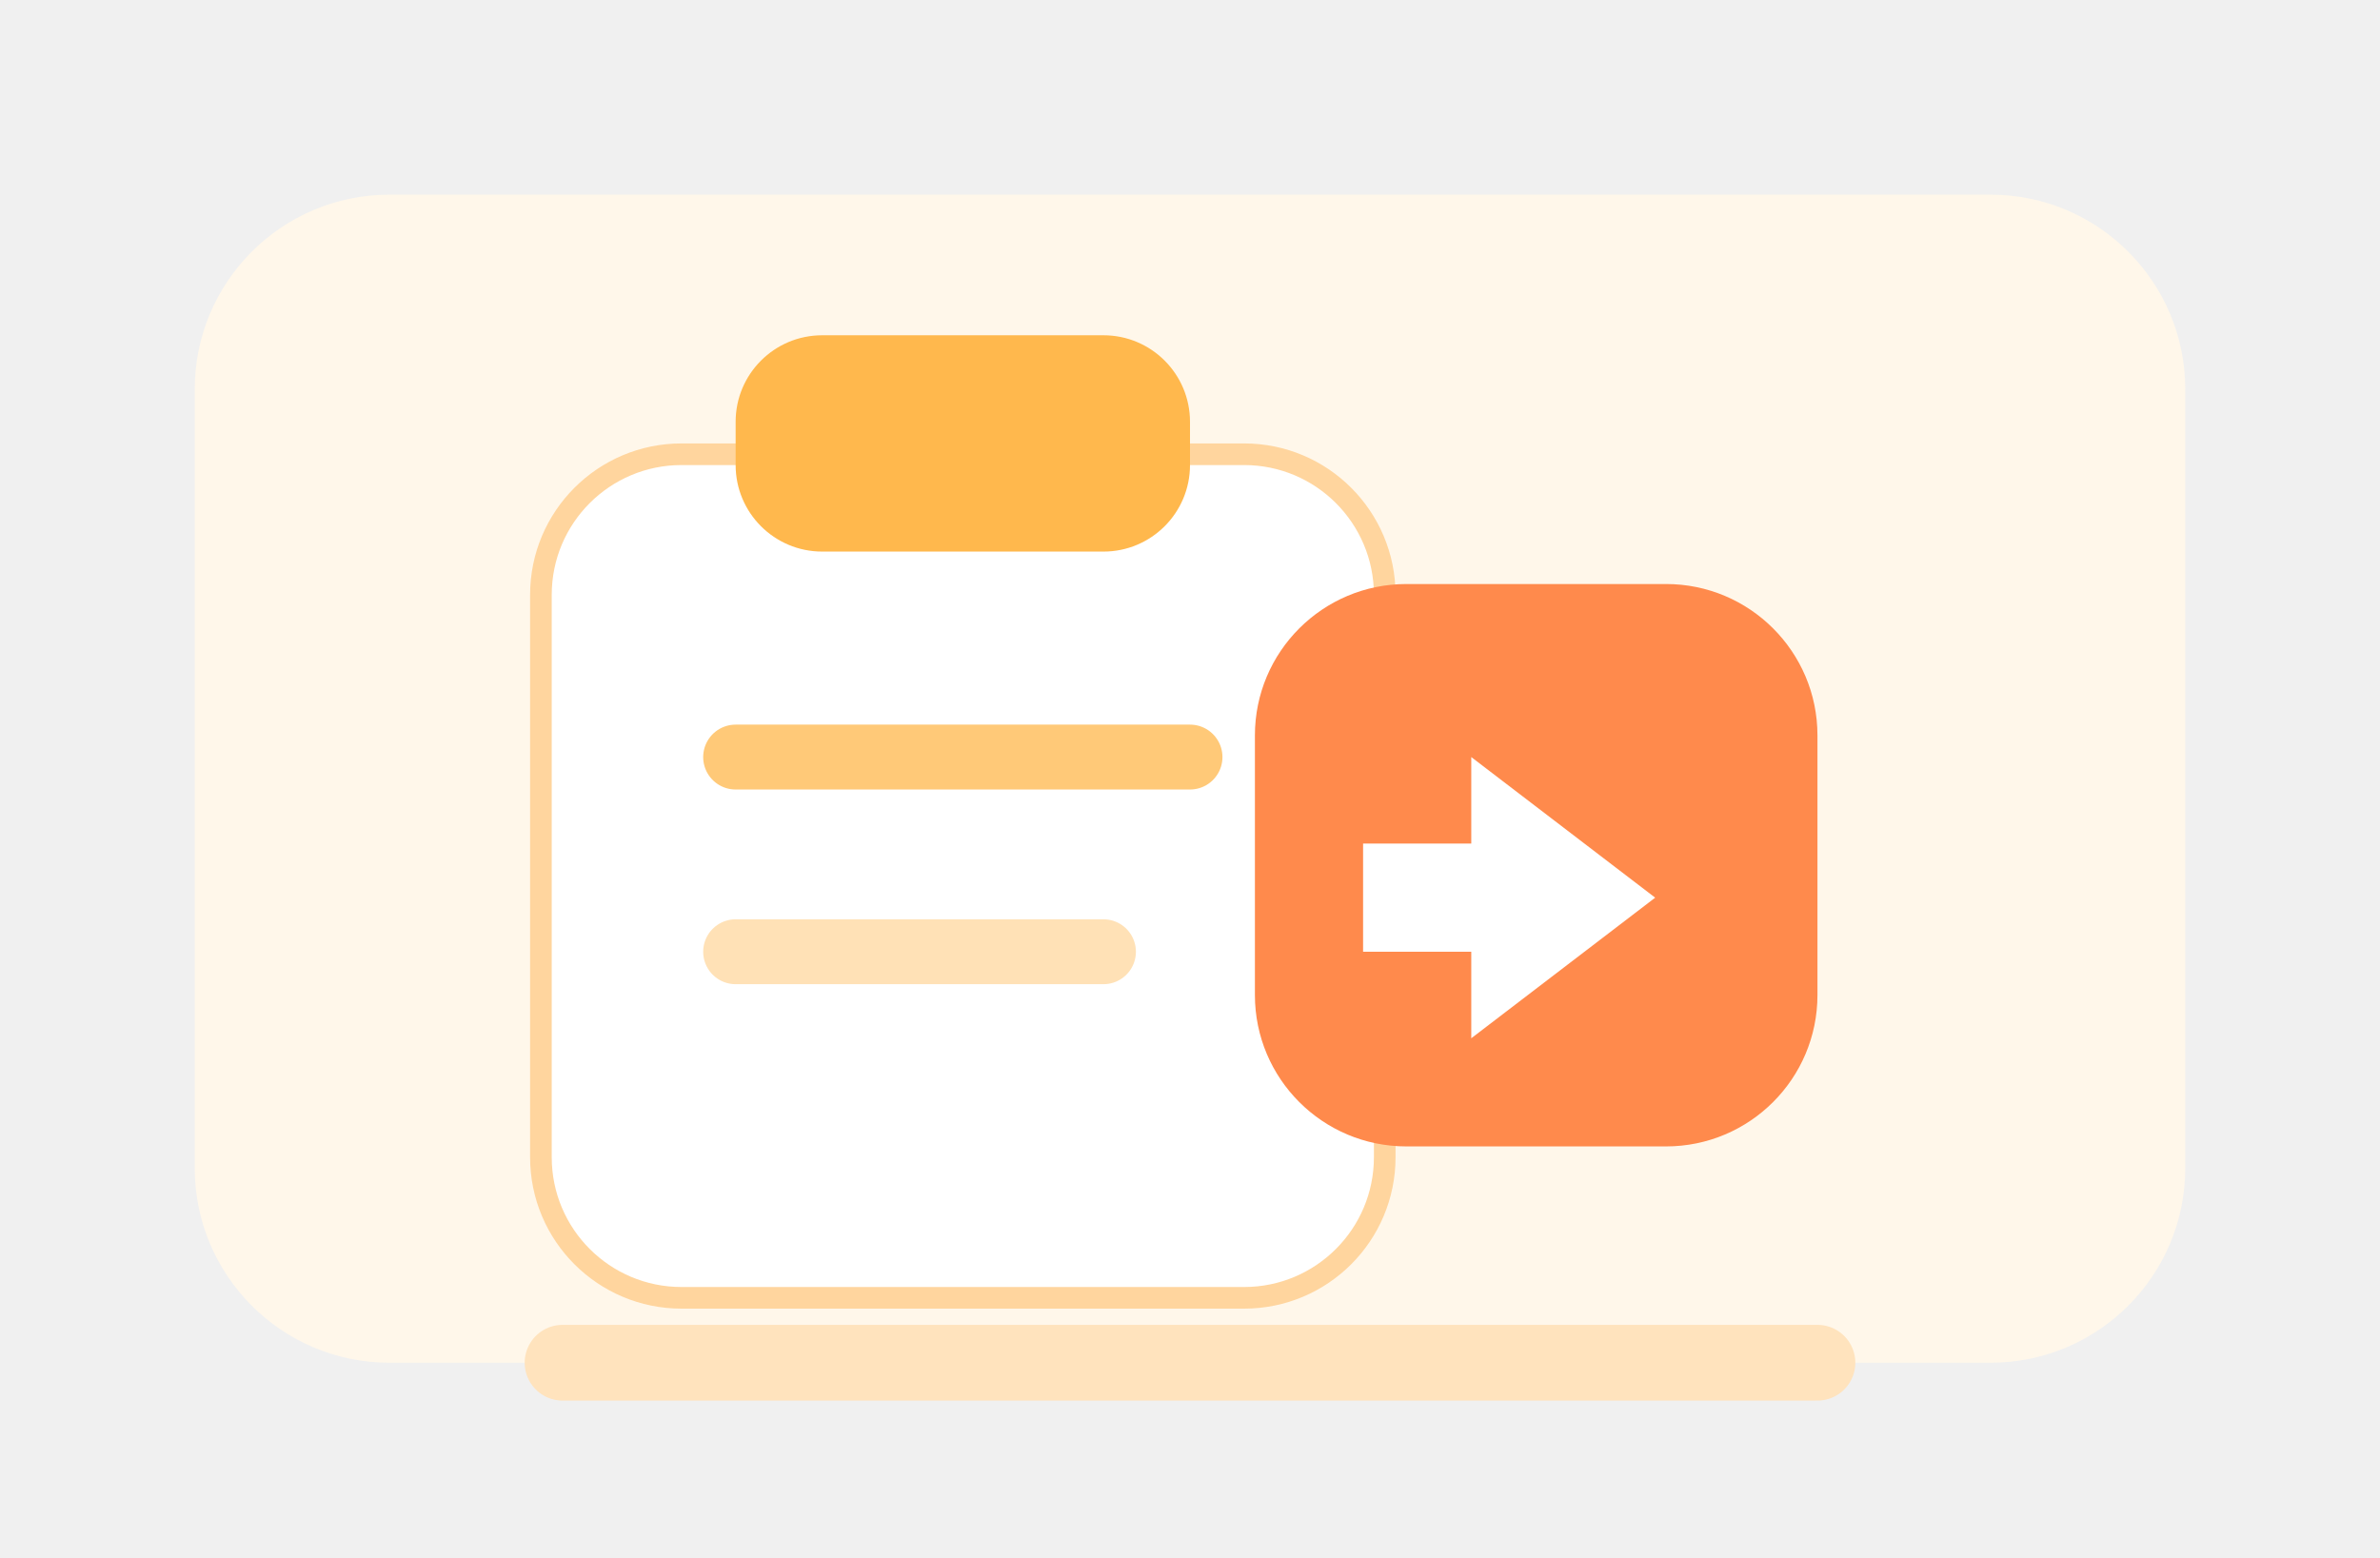
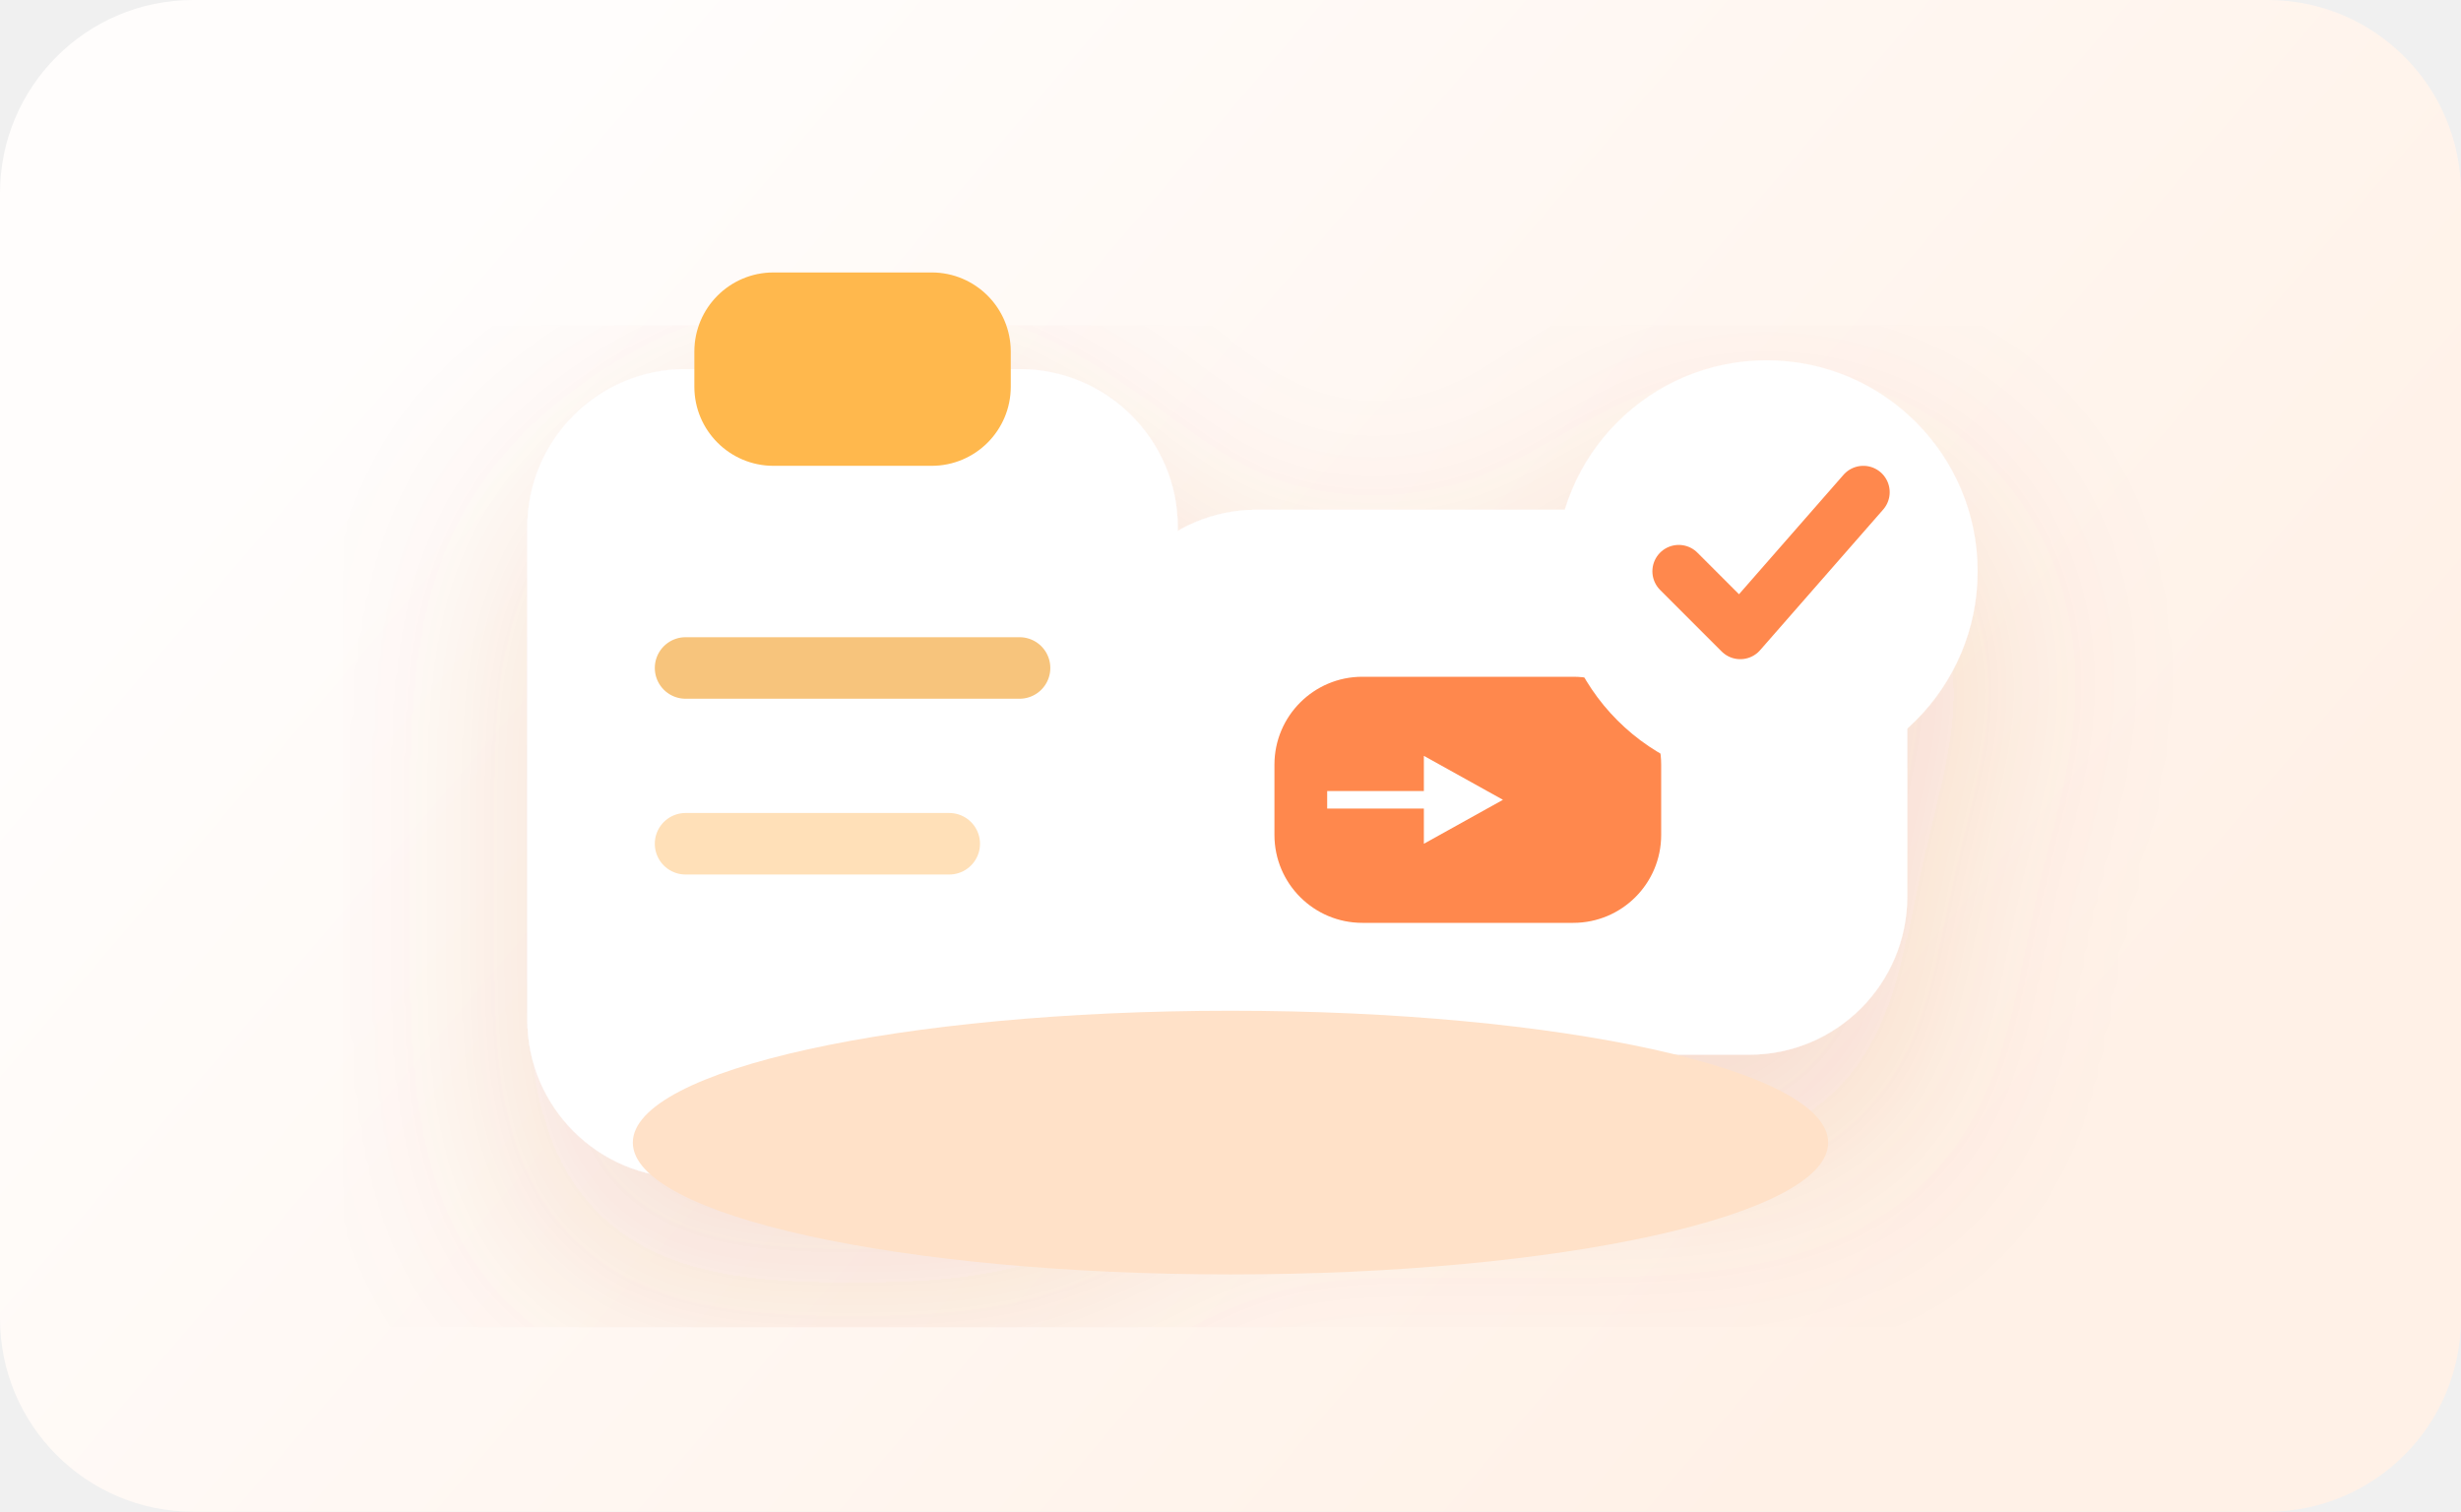
- <svg xmlns="http://www.w3.org/2000/svg" width="220" height="144" viewBox="0 0 220 144" fill="none">
-   <rect x="18" y="18" width="184" height="108" rx="18" fill="#FFF7EA" />
-   <rect x="50" y="42" width="78" height="78" rx="13" fill="white" stroke="#FFD59E" stroke-width="2" />
-   <rect x="68" y="31" width="42" height="20" rx="8" fill="#FFB84D" />
-   <path d="M68 70H110" stroke="#FFC978" stroke-width="6" stroke-linecap="round" />
-   <path d="M68 88H102" stroke="#FFE1B6" stroke-width="6" stroke-linecap="round" />
-   <rect x="116" y="54" width="52" height="52" rx="14" fill="#FF8A4C" />
-   <path d="M136 70L153 83L136 96V88H126V78H136V70Z" fill="white" />
-   <path d="M52 126H168" stroke="#FFE3BD" stroke-width="7" stroke-linecap="round" />
+ <svg xmlns="http://www.w3.org/2000/svg" width="280" height="172" viewBox="0 0 280 172" fill="none">
+   <defs>
+     <linearGradient id="pasteBg" x1="55" y1="18" x2="214" y2="154" gradientUnits="userSpaceOnUse">
+       <stop stop-color="#FFFDFC" />
+       <stop offset="1" stop-color="#FFF1E7" />
+     </linearGradient>
+     <filter id="pasteShadow" x="39" y="25" width="211" height="126" filterUnits="userSpaceOnUse" color-interpolation-filters="sRGB">
+       <feDropShadow dx="0" dy="12" stdDeviation="12" flood-color="#C45A24" flood-opacity=".16" />
+     </filter>
+   </defs>
+   <rect width="280" height="172" rx="22" fill="url(#pasteBg)" />
+   <g filter="url(#pasteShadow)">
+     <rect x="60" y="42" width="74" height="92" rx="18" fill="white" />
+     <rect x="79" y="31" width="36" height="22" rx="9" fill="#FFB84D" />
+     <path d="M78 76H116" stroke="#F7C47C" stroke-width="7" stroke-linecap="round" />
+     <path d="M78 96H108" stroke="#FFE0B8" stroke-width="7" stroke-linecap="round" />
+     <rect x="125" y="58" width="92" height="62" rx="18" fill="white" />
+     <rect x="145" y="77" width="44" height="28" rx="10" fill="#FF884D" />
+     <path d="M162 86L171 91L162 96V92H151V90H162V86Z" fill="white" />
+     <path d="M201 41C214.255 41 225 51.745 225 65C225 78.255 214.255 89 201 89C187.745 89 177 78.255 177 65C177 51.745 187.745 41 201 41Z" fill="#FFFFFF" />
+     <path d="M191 65L198 72L212 56" stroke="#FF884D" stroke-width="6" stroke-linecap="round" stroke-linejoin="round" />
+   </g>
+   <path d="M140 145C177.555 145 208 138.284 208 130C208 121.716 177.555 115 140 115C102.445 115 72 121.716 72 130C72 138.284 102.445 145 140 145Z" fill="#FFE1C8" />
</svg>
